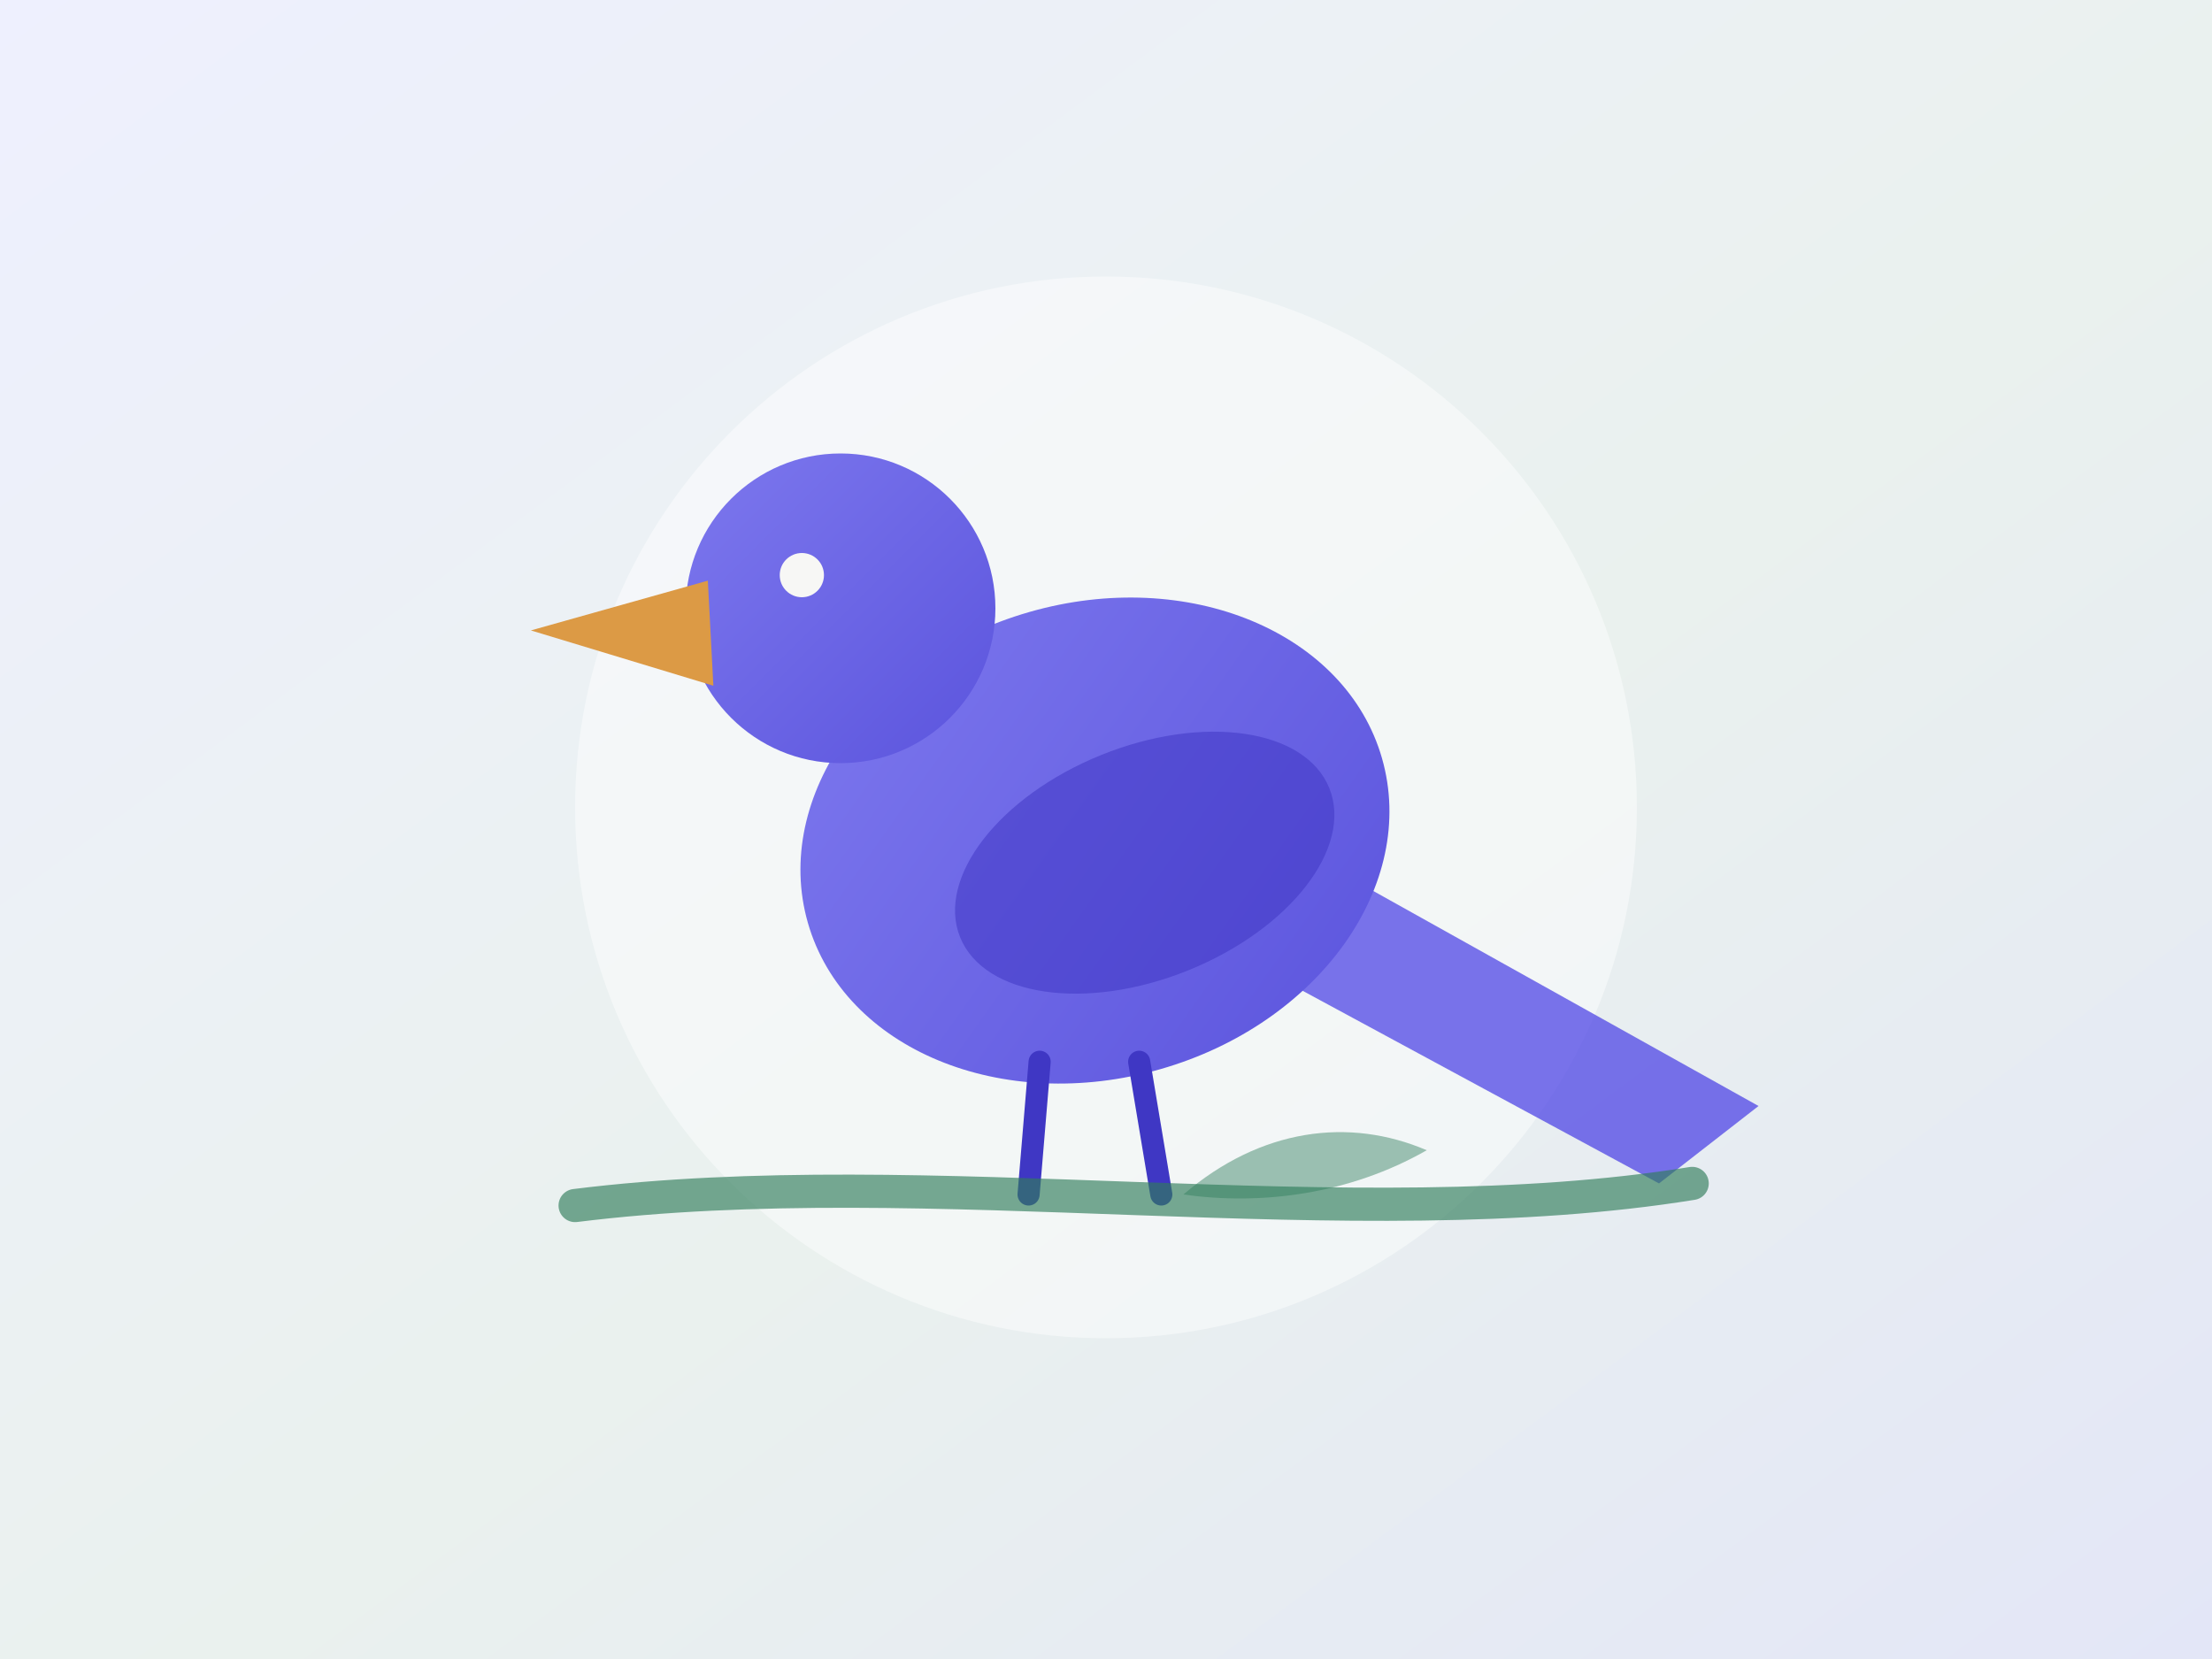
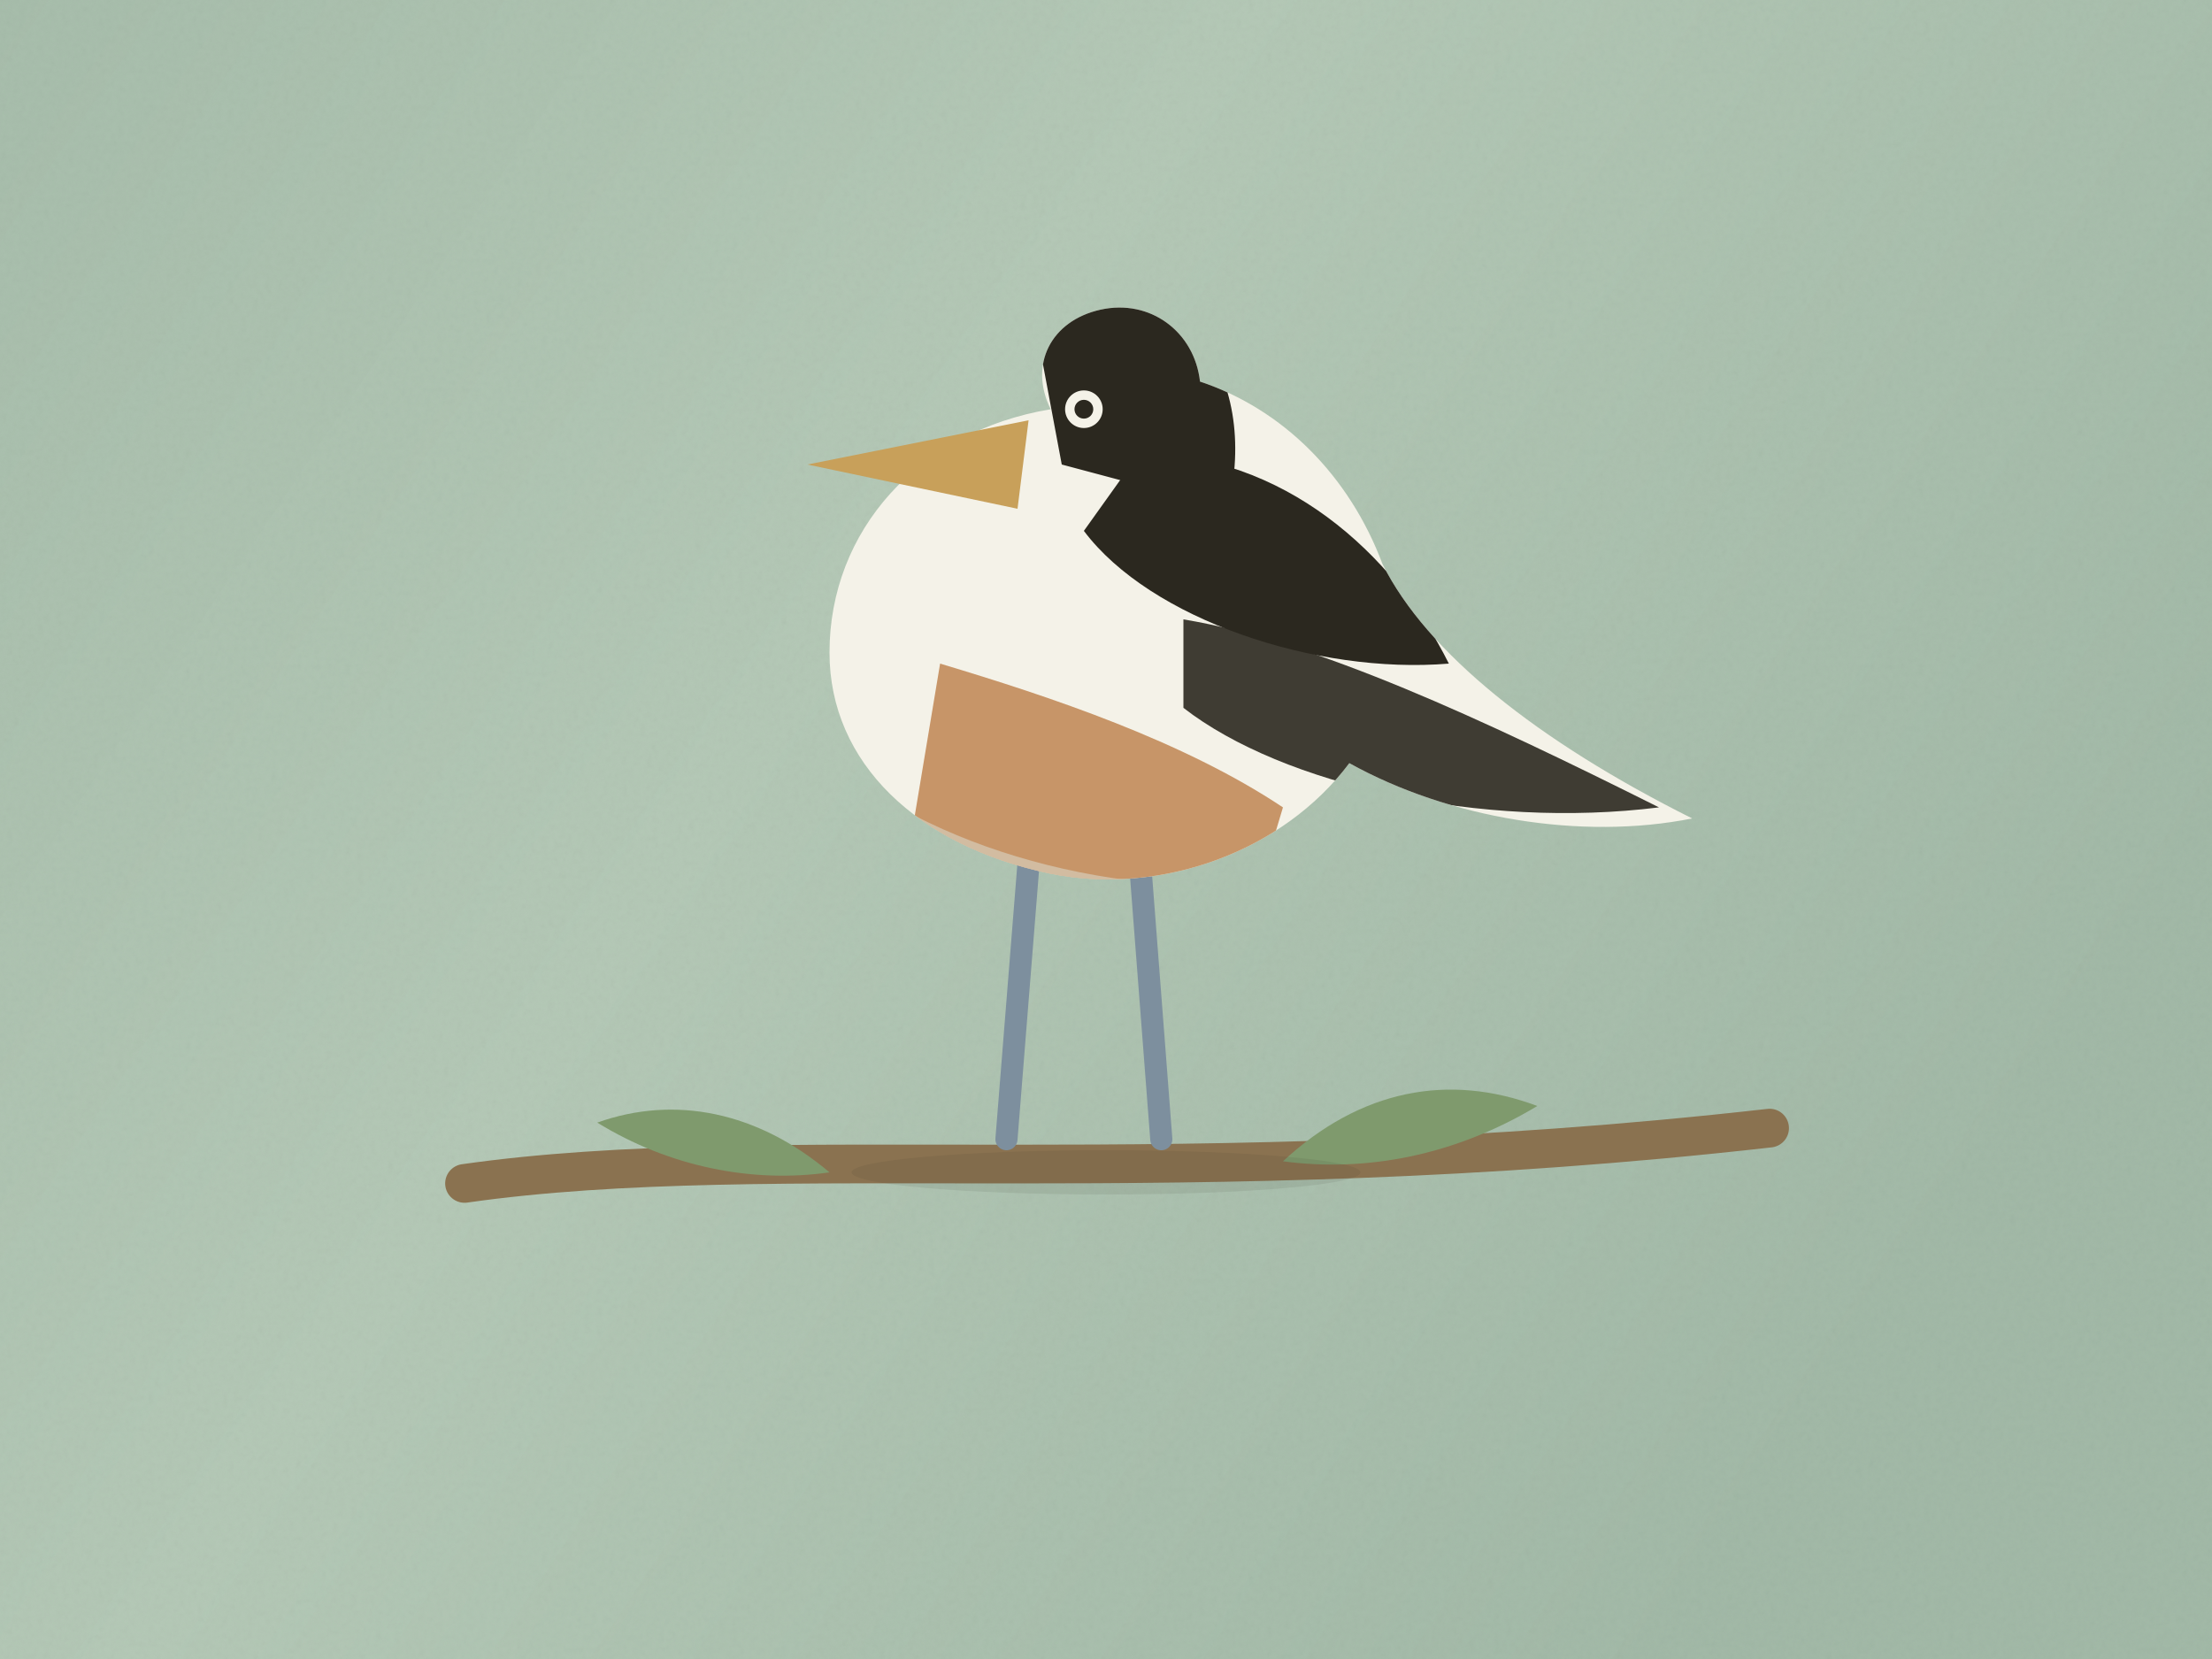
- <svg xmlns="http://www.w3.org/2000/svg" viewBox="0 0 400 300" width="400" height="300" role="img" aria-label="Placeholder bird illustration">
+ <svg xmlns="http://www.w3.org/2000/svg" viewBox="0 0 400 300" width="400" height="300" role="img" aria-label="Placeholder plate illustration">
  <defs>
-     <linearGradient id="bg" x1="0" y1="0" x2="1" y2="1">
-       <stop offset="0%" stop-color="#eef0fe" />
-       <stop offset="55%" stop-color="#eaf1ee" />
-       <stop offset="100%" stop-color="#e3e6f7" />
+     <linearGradient id="ground" x1="0" y1="0" x2="1" y2="0.5">
+       <stop offset="0%" stop-color="#a7bdab" />
+       <stop offset="45%" stop-color="#b4c8b6" />
+       <stop offset="100%" stop-color="#a2b9a7" />
    </linearGradient>
-     <linearGradient id="body" x1="0" y1="0" x2="1" y2="1">
-       <stop offset="0%" stop-color="#7d78ee" />
-       <stop offset="100%" stop-color="#5b54dd" />
-     </linearGradient>
+     <filter id="grain">
+       <feTurbulence type="fractalNoise" baseFrequency="0.9" numOctaves="3" />
+       <feColorMatrix type="saturate" values="0" />
+     </filter>
+     <path id="bird" d="M150 118 C150 96, 166 78, 190 74 C186 66, 190 58, 199 56 C208 54, 216 60, 217 69          C232 74, 244 86, 250 102 C258 118, 278 134, 306 148 C286 152, 262 148, 244 138          C232 154, 210 162, 190 158 C166 153, 150 138, 150 118 Z" />
+     <clipPath id="clip-bird">
+       <use href="#bird" />
+     </clipPath>
  </defs>
-   <rect width="400" height="300" fill="url(#bg)" />
-   <circle cx="200" cy="146" r="96" fill="#ffffff" opacity="0.45" />
-   <path d="M232 152 L318 200 L300 214 L226 174 Z" fill="#4f46e5" opacity="0.75" />
-   <ellipse cx="198" cy="152" rx="54" ry="43" transform="rotate(-16 198 152)" fill="url(#body)" />
-   <ellipse cx="207" cy="156" rx="36" ry="21" transform="rotate(-22 207 156)" fill="#3f37c4" opacity="0.55" />
-   <circle cx="152" cy="110" r="28" fill="url(#body)" />
-   <path d="M128 105 L96 114 L129 124 Z" fill="#dc9a45" />
-   <circle cx="145" cy="104" r="4" fill="#f7f7f5" />
-   <path d="M188 192 L186 216 M206 192 L210 216" stroke="#3f37c4" stroke-width="4" stroke-linecap="round" fill="none" />
-   <path d="M104 218 C 168 210, 244 224, 306 214" stroke="#2f7d5b" stroke-width="6" stroke-linecap="round" fill="none" opacity="0.65" />
-   <path d="M214 216 c 14 -12, 30 -14, 44 -8 c -14 8, -30 10, -44 8 z" fill="#2f7d5b" opacity="0.45" />
+   <rect width="400" height="300" fill="url(#ground)" />
+   <rect width="400" height="300" filter="url(#grain)" opacity="0.07" style="mix-blend-mode:multiply" />
+   <path d="M84 214 C140 206, 214 216, 320 204" stroke="#8a7250" stroke-width="7" stroke-linecap="round" fill="none" />
+   <path d="M232 210 c14 -13, 30 -16, 46 -10 c -15 9, -31 12, -46 10 z" fill="#7f9a6d" />
+   <path d="M150 212 c -13 -11, -28 -14, -42 -9 c 13 8, 28 11, 42 9 z" fill="#7f9a6d" />
+   <g stroke="#7d8f9e" stroke-width="4" stroke-linecap="round" fill="none">
+     <path d="M186 156 L182 206" />
+     <path d="M206 154 L210 206" />
+   </g>
+   <use href="#bird" fill="#f4f2e8" />
+   <g clip-path="url(#clip-bird)">
+     <path d="M186 52 C214 46, 228 68, 222 92 L192 84 Z" fill="#2b281f" />
+     <path d="M206 82 C232 82, 252 100, 262 120 C238 122, 208 112, 196 96 Z" fill="#2b281f" />
+     <path d="M214 112 C238 116, 268 130, 300 146 C268 150, 232 142, 214 128 Z" fill="#2b281f" opacity="0.9" />
+     <path d="M170 120 C190 126, 214 134, 232 146 L226 166 L164 156 Z" fill="#c08551" opacity="0.85" />
+     <path d="M156 142 C180 158, 214 164, 246 158 L250 182 L150 182 Z" fill="#d8d5c6" opacity="0.6" />
+   </g>
+   <path d="M186 76 L146 84 L184 92 Z" fill="#c8a05a" />
+   <circle cx="196" cy="74" r="3.4" fill="#f4f2e8" />
+   <circle cx="196" cy="74" r="1.7" fill="#2b281f" />
+   <ellipse cx="200" cy="212" rx="46" ry="4" fill="#2b281f" opacity="0.09" />
</svg>
